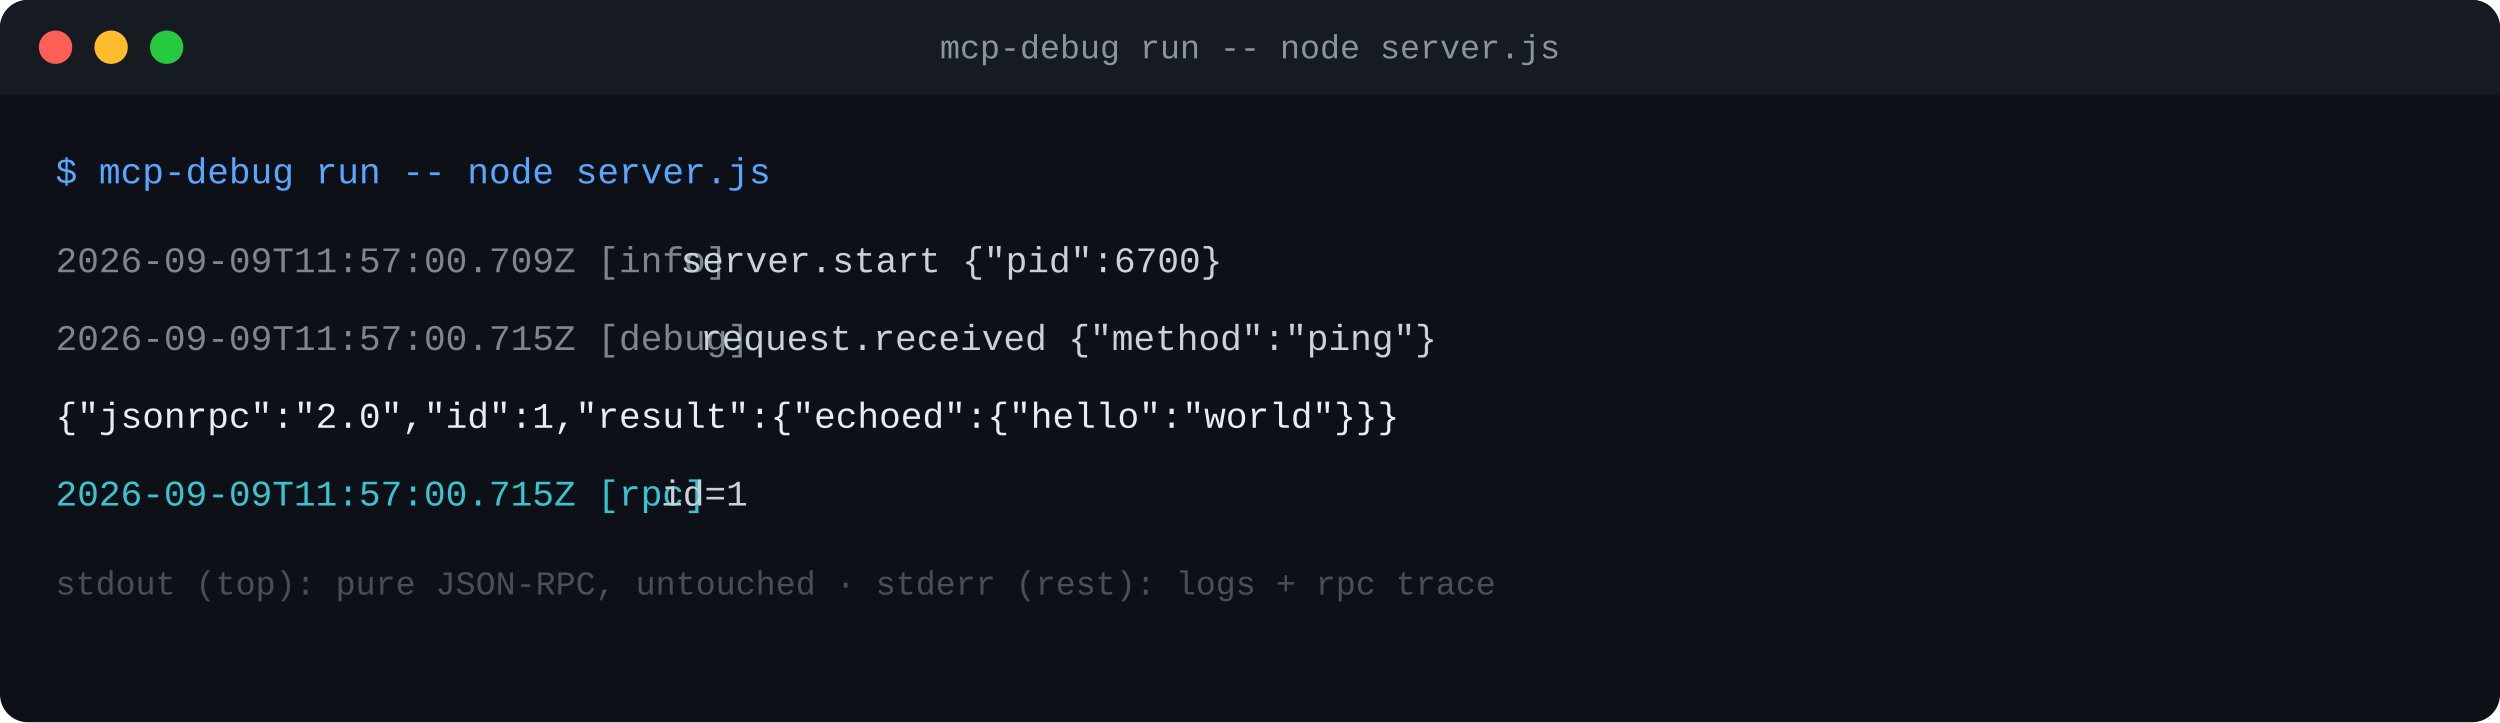
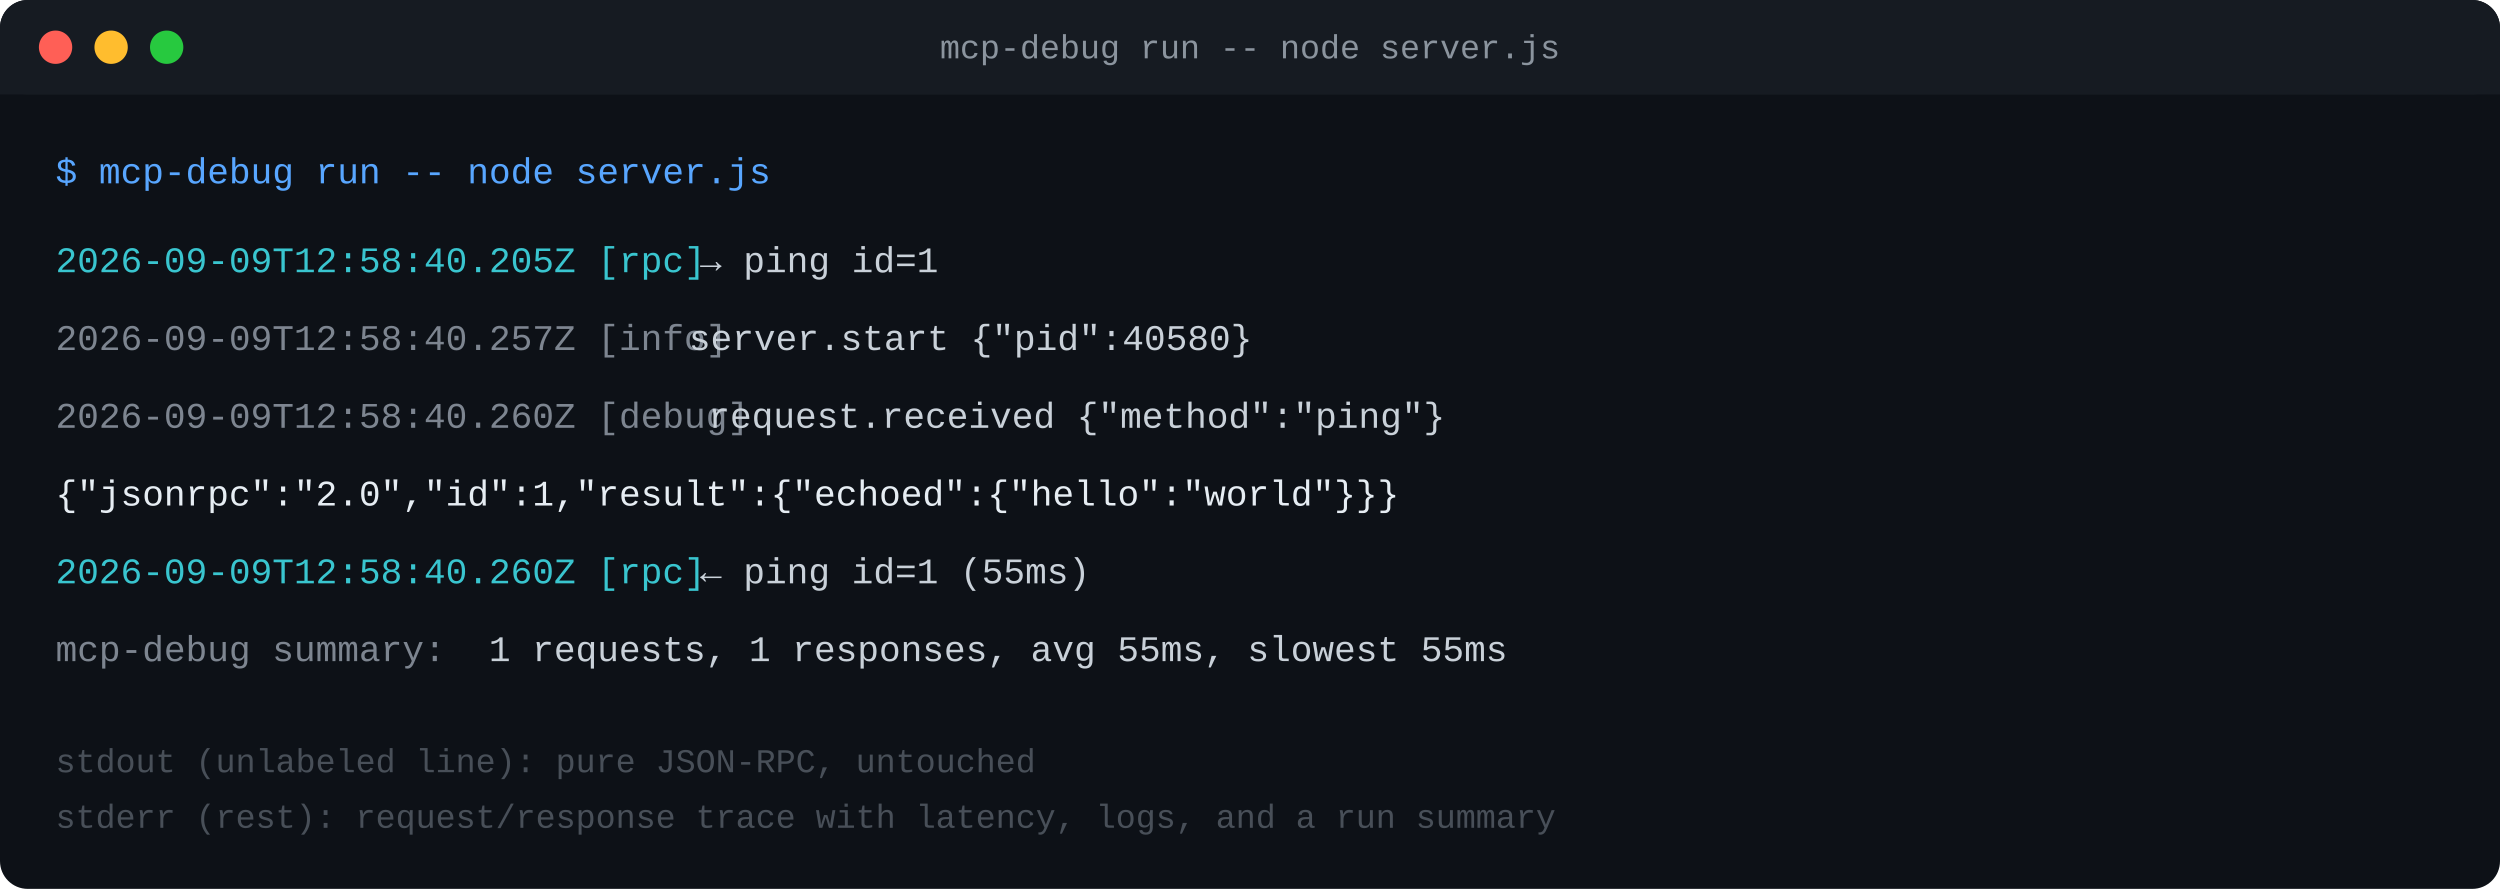
- <svg xmlns="http://www.w3.org/2000/svg" viewBox="0 0 900 260" font-family="Menlo, Consolas, 'Courier New', monospace">
-   <rect width="900" height="260" rx="10" fill="#0d1117" />
+ <svg xmlns="http://www.w3.org/2000/svg" viewBox="0 0 900 320" font-family="Menlo, Consolas, 'Courier New', monospace">
+   <rect width="900" height="320" rx="10" fill="#0d1117" />
  <rect width="900" height="34" rx="10" fill="#161b22" />
  <rect y="24" width="900" height="10" fill="#161b22" />
  <circle cx="20" cy="17" r="6" fill="#ff5f56" />
  <circle cx="40" cy="17" r="6" fill="#ffbd2e" />
  <circle cx="60" cy="17" r="6" fill="#27c93f" />
  <text x="450" y="21" font-size="12" fill="#8b949e" text-anchor="middle">mcp-debug run -- node server.js</text>
  <text x="20" y="66" font-size="13" fill="#58a6ff">$ mcp-debug run -- node server.js</text>
-   <text x="20" y="98" font-size="13" fill="#7d8590">2026-09-09T11:57:00.709Z [info]</text>
-   <text x="245" y="98" font-size="13" fill="#c9d1d9">server.start {"pid":6700}</text>
-   <text x="20" y="126" font-size="13" fill="#7d8590">2026-09-09T11:57:00.715Z [debug]</text>
-   <text x="252" y="126" font-size="13" fill="#c9d1d9">request.received {"method":"ping"}</text>
-   <text x="20" y="154" font-size="13" fill="#e6edf3">{"jsonrpc":"2.0","id":1,"result":{"echoed":{"hello":"world"}}}</text>
-   <text x="20" y="182" font-size="13" fill="#39c5cf">2026-09-09T11:57:00.715Z [rpc]</text>
-   <text x="238" y="182" font-size="13" fill="#c9d1d9">id=1</text>
-   <text x="20" y="214" font-size="12" fill="#484f58">stdout (top): pure JSON-RPC, untouched · stderr (rest): logs + rpc trace</text>
+   <text x="20" y="98" font-size="13" fill="#39c5cf">2026-09-09T12:58:40.205Z [rpc]</text>
+   <text x="252" y="98" font-size="13" fill="#c9d1d9">→ ping id=1</text>
+   <text x="20" y="126" font-size="13" fill="#7d8590">2026-09-09T12:58:40.257Z [info]</text>
+   <text x="248" y="126" font-size="13" fill="#c9d1d9">server.start {"pid":40580}</text>
+   <text x="20" y="154" font-size="13" fill="#7d8590">2026-09-09T12:58:40.260Z [debug]</text>
+   <text x="255" y="154" font-size="13" fill="#c9d1d9">request.received {"method":"ping"}</text>
+   <text x="20" y="182" font-size="13" fill="#e6edf3">{"jsonrpc":"2.0","id":1,"result":{"echoed":{"hello":"world"}}}</text>
+   <text x="20" y="210" font-size="13" fill="#39c5cf">2026-09-09T12:58:40.260Z [rpc]</text>
+   <text x="252" y="210" font-size="13" fill="#c9d1d9">← ping id=1 (55ms)</text>
+   <text x="20" y="238" font-size="13" fill="#7d8590">mcp-debug summary:</text>
+   <text x="176" y="238" font-size="13" fill="#c9d1d9">1 requests, 1 responses, avg 55ms, slowest 55ms</text>
+   <text x="20" y="278" font-size="12" fill="#484f58">stdout (unlabeled line): pure JSON-RPC, untouched</text>
+   <text x="20" y="298" font-size="12" fill="#484f58">stderr (rest): request/response trace with latency, logs, and a run summary</text>
</svg>
